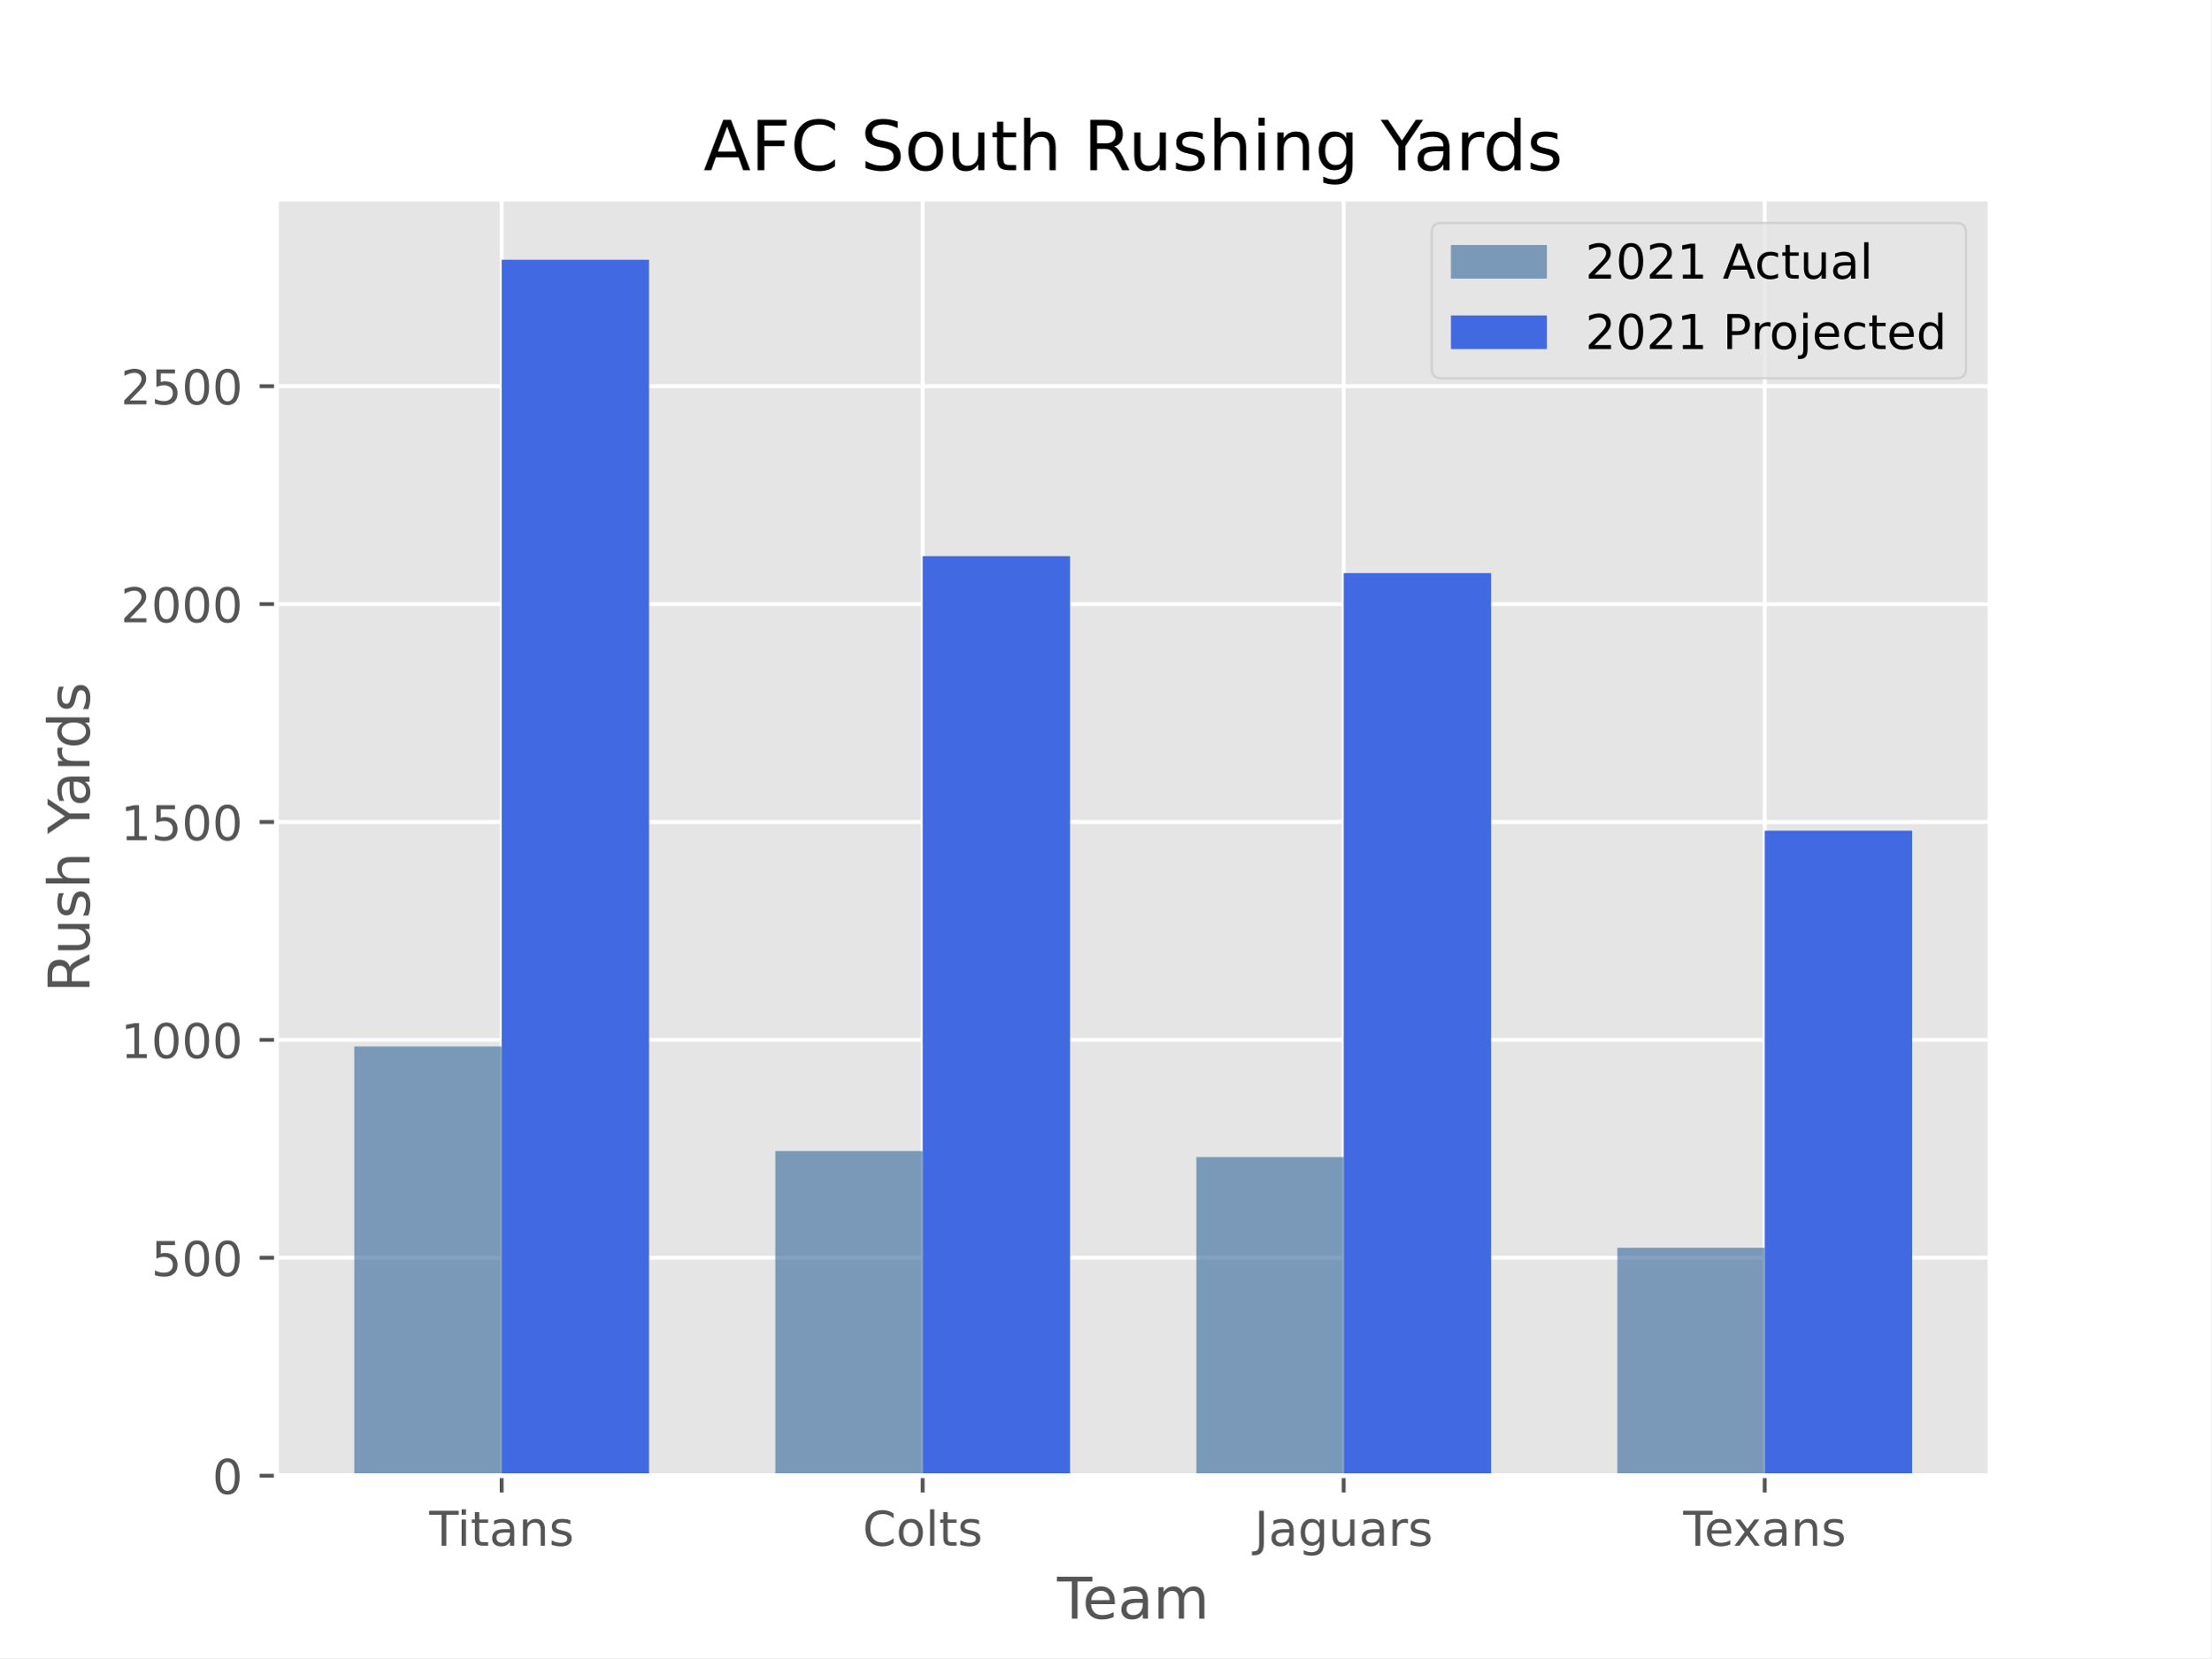
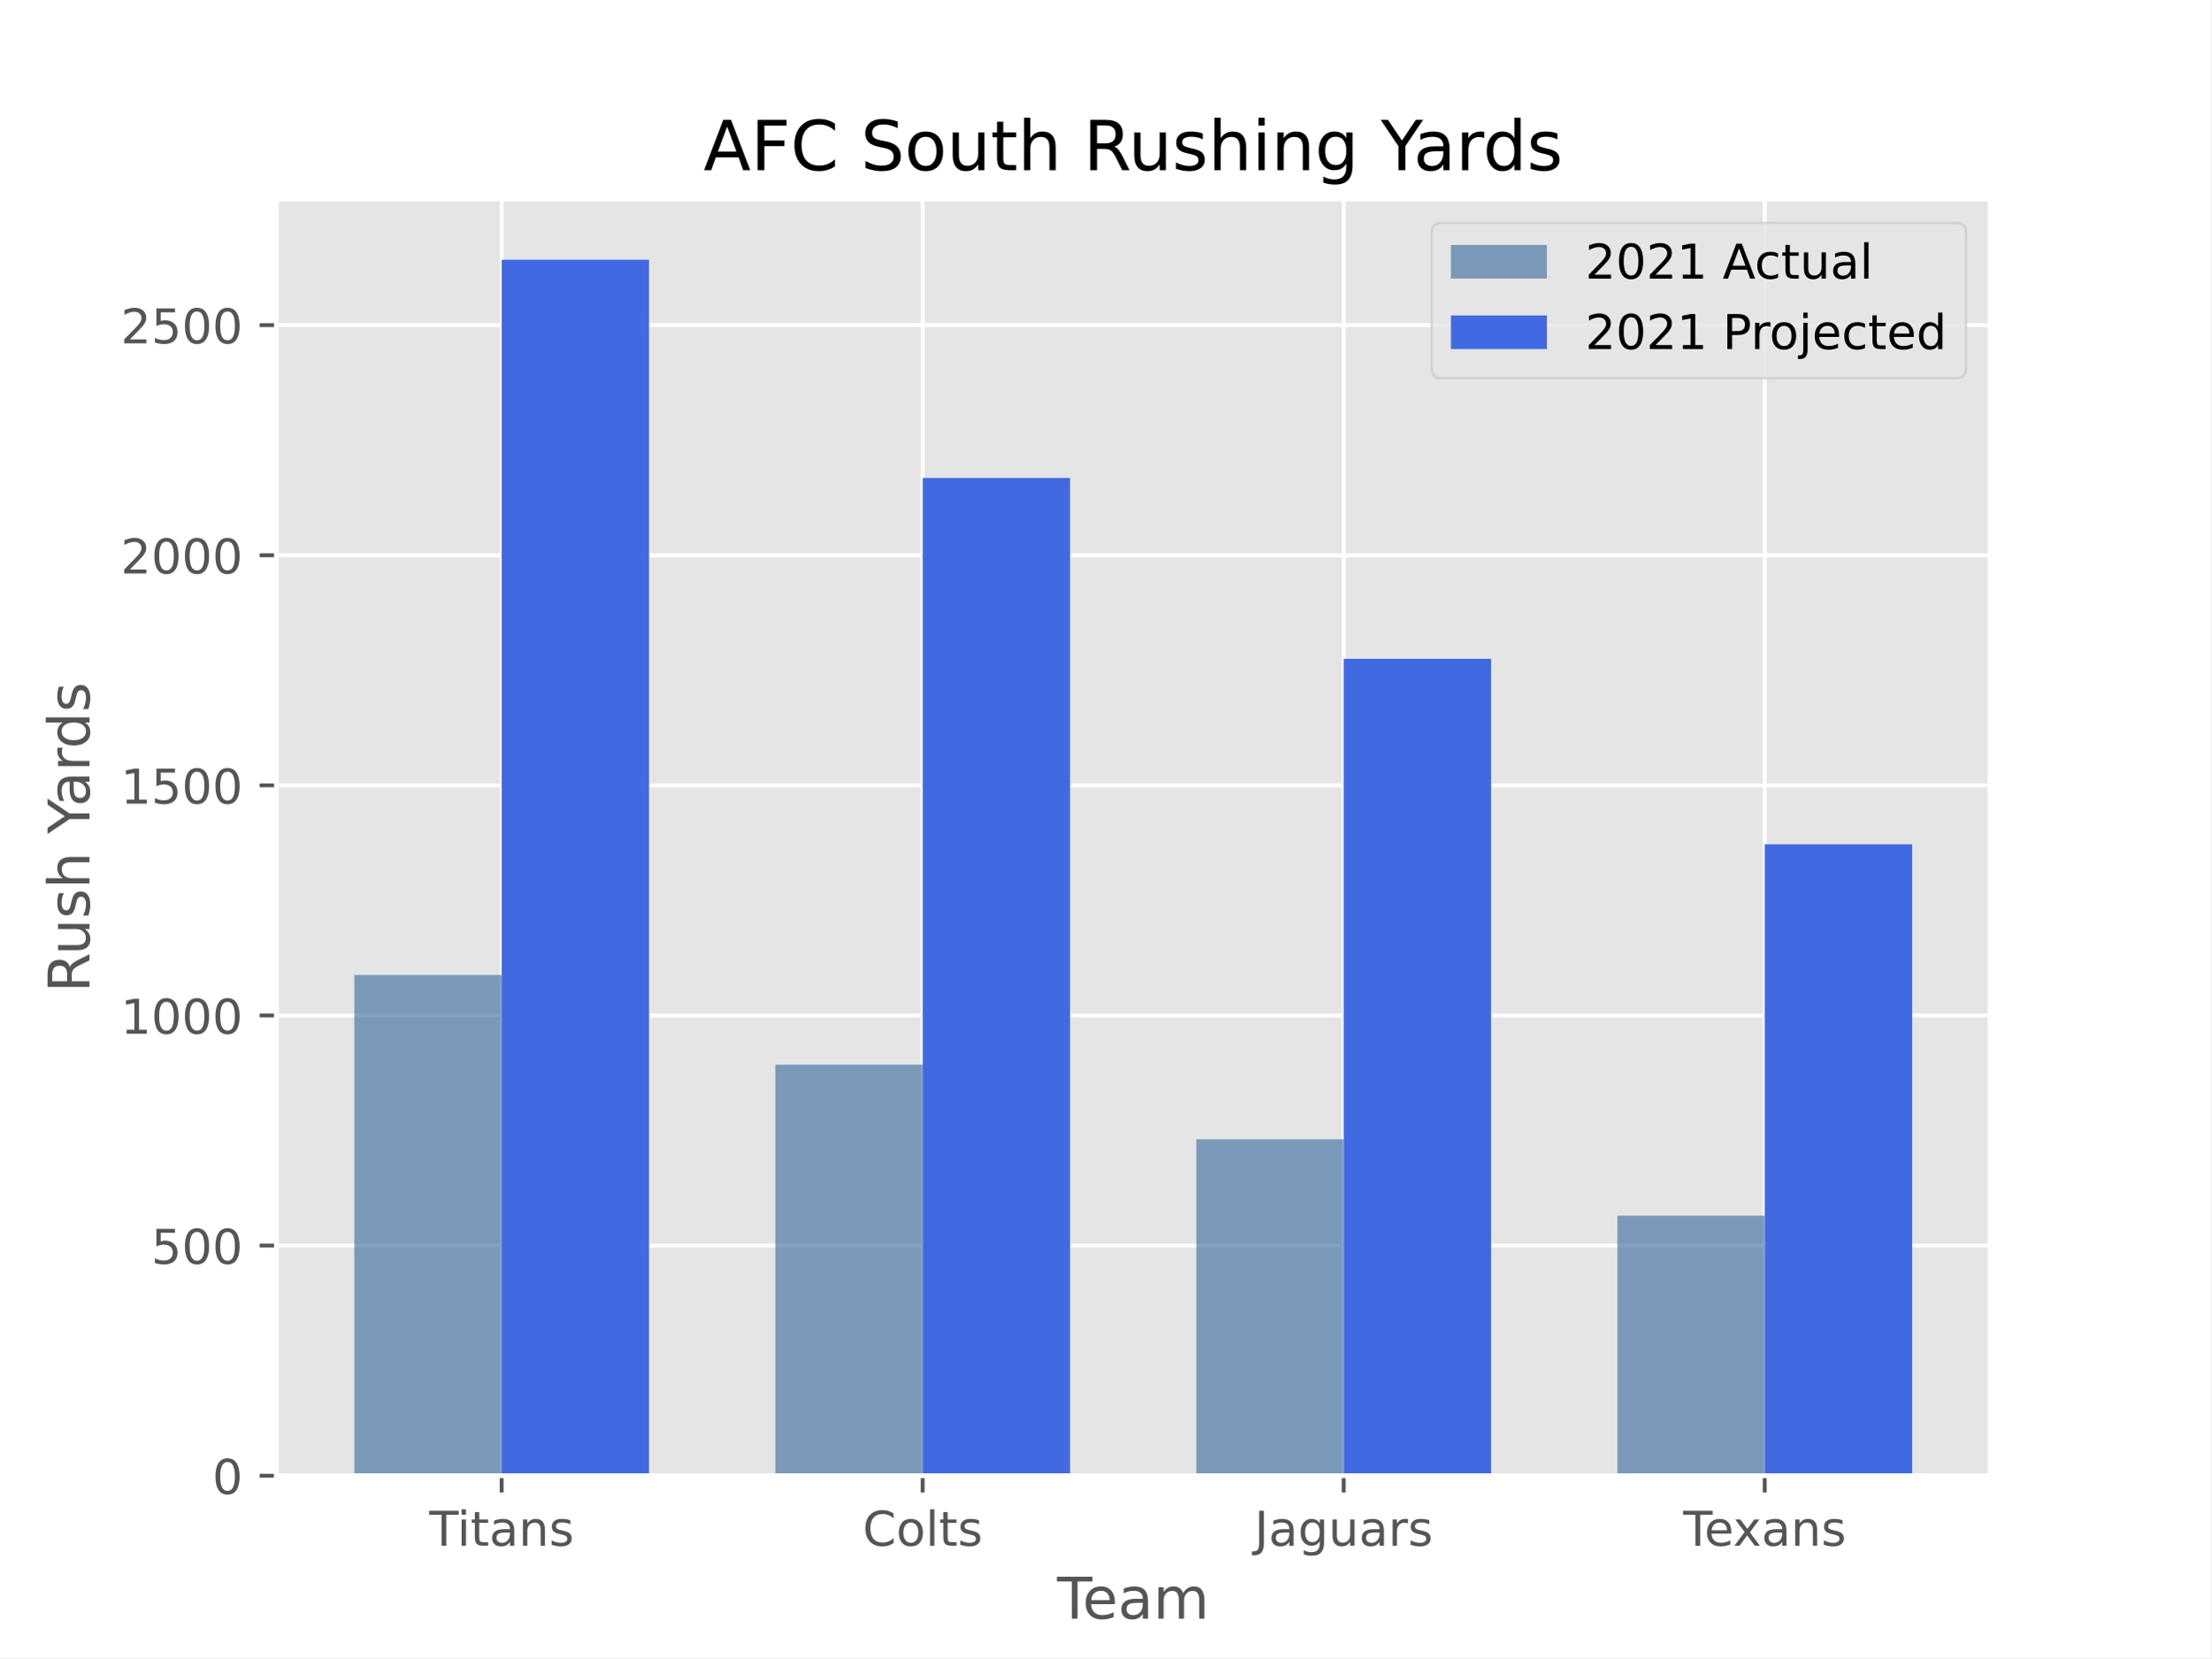
<svg xmlns="http://www.w3.org/2000/svg" xmlns:xlink="http://www.w3.org/1999/xlink" height="345.6pt" version="1.1" viewBox="0 0 460.8 345.6" width="460.8pt">
  <defs>
    <style type="text/css">*{stroke-linecap:butt;stroke-linejoin:round;}</style>
  </defs>
  <g id="figure_1">
    <g id="patch_1">
      <path d="M 0 345.6  L 460.8 345.6  L 460.8 0  L 0 0  z " style="fill:#ffffff;" />
    </g>
    <g id="axes_1">
      <g id="patch_2">
        <path d="M 57.6 307.584  L 414.72 307.584  L 414.72 41.472  L 57.6 41.472  z " style="fill:#e5e5e5;" />
      </g>
      <g id="matplotlib.axis_1">
        <g id="xtick_1">
          <g id="line2d_1">
-             <path clip-path="url(#p5e0b13468b)" d="M 104.543 307.584  L 104.543 41.472  " style="fill:none;stroke:#ffffff;stroke-linecap:square;stroke-width:0.8;" />
+             <path clip-path="url(#p014930865a)" d="M 104.543 307.584  L 104.543 41.472  " style="fill:none;stroke:#ffffff;stroke-linecap:square;stroke-width:0.8;" />
          </g>
          <g id="line2d_2">
            <defs>
-               <path d="M 0 0  L 0 3.5  " id="mba8534fff7" style="stroke:#555555;stroke-width:0.8;" />
-             </defs>
-             <g>
-               <use style="fill:#555555;stroke:#555555;stroke-width:0.8;" x="104.543" xlink:href="#mba8534fff7" y="307.584" />
+               <path d="M 0 0  L 0 3.5  " id="mf6ee55927e" style="stroke:#555555;stroke-width:0.8;" />
+             </defs>
+             <g>
+               <use style="fill:#555555;stroke:#555555;stroke-width:0.8;" x="104.543" xlink:href="#mf6ee55927e" y="307.584" />
            </g>
          </g>
          <g id="text_1">
            <g style="fill:#555555;" transform="translate(89.45892 322.1824)scale(0.1 -0.1)">
              <defs>
                <path d="M -19 4666  L 3928 4666  L 3928 4134  L 2272 4134  L 2272 0  L 1638 0  L 1638 4134  L -19 4134  L -19 4666  z " id="DejaVuSans-54" transform="scale(0.015625)" />
                <path d="M 603 3500  L 1178 3500  L 1178 0  L 603 0  L 603 3500  z M 603 4863  L 1178 4863  L 1178 4134  L 603 4134  L 603 4863  z " id="DejaVuSans-69" transform="scale(0.015625)" />
                <path d="M 1172 4494  L 1172 3500  L 2356 3500  L 2356 3053  L 1172 3053  L 1172 1153  Q 1172 725 1289 603  Q 1406 481 1766 481  L 2356 481  L 2356 0  L 1766 0  Q 1100 0 847 248  Q 594 497 594 1153  L 594 3053  L 172 3053  L 172 3500  L 594 3500  L 594 4494  L 1172 4494  z " id="DejaVuSans-74" transform="scale(0.015625)" />
                <path d="M 2194 1759  Q 1497 1759 1228 1600  Q 959 1441 959 1056  Q 959 750 1161 570  Q 1363 391 1709 391  Q 2188 391 2477 730  Q 2766 1069 2766 1631  L 2766 1759  L 2194 1759  z M 3341 1997  L 3341 0  L 2766 0  L 2766 531  Q 2569 213 2275 61  Q 1981 -91 1556 -91  Q 1019 -91 701 211  Q 384 513 384 1019  Q 384 1609 779 1909  Q 1175 2209 1959 2209  L 2766 2209  L 2766 2266  Q 2766 2663 2505 2880  Q 2244 3097 1772 3097  Q 1472 3097 1187 3025  Q 903 2953 641 2809  L 641 3341  Q 956 3463 1253 3523  Q 1550 3584 1831 3584  Q 2591 3584 2966 3190  Q 3341 2797 3341 1997  z " id="DejaVuSans-61" transform="scale(0.015625)" />
                <path d="M 3513 2113  L 3513 0  L 2938 0  L 2938 2094  Q 2938 2591 2744 2837  Q 2550 3084 2163 3084  Q 1697 3084 1428 2787  Q 1159 2491 1159 1978  L 1159 0  L 581 0  L 581 3500  L 1159 3500  L 1159 2956  Q 1366 3272 1645 3428  Q 1925 3584 2291 3584  Q 2894 3584 3203 3211  Q 3513 2838 3513 2113  z " id="DejaVuSans-6e" transform="scale(0.015625)" />
                <path d="M 2834 3397  L 2834 2853  Q 2591 2978 2328 3040  Q 2066 3103 1784 3103  Q 1356 3103 1142 2972  Q 928 2841 928 2578  Q 928 2378 1081 2264  Q 1234 2150 1697 2047  L 1894 2003  Q 2506 1872 2764 1633  Q 3022 1394 3022 966  Q 3022 478 2636 193  Q 2250 -91 1575 -91  Q 1294 -91 989 -36  Q 684 19 347 128  L 347 722  Q 666 556 975 473  Q 1284 391 1588 391  Q 1994 391 2212 530  Q 2431 669 2431 922  Q 2431 1156 2273 1281  Q 2116 1406 1581 1522  L 1381 1569  Q 847 1681 609 1914  Q 372 2147 372 2553  Q 372 3047 722 3315  Q 1072 3584 1716 3584  Q 2034 3584 2315 3537  Q 2597 3491 2834 3397  z " id="DejaVuSans-73" transform="scale(0.015625)" />
              </defs>
              <use xlink:href="#DejaVuSans-54" />
              <use x="57.959" xlink:href="#DejaVuSans-69" />
              <use x="85.742" xlink:href="#DejaVuSans-74" />
              <use x="124.951" xlink:href="#DejaVuSans-61" />
              <use x="186.23" xlink:href="#DejaVuSans-6e" />
              <use x="249.609" xlink:href="#DejaVuSans-73" />
            </g>
          </g>
        </g>
        <g id="xtick_2">
          <g id="line2d_3">
-             <path clip-path="url(#p5e0b13468b)" d="M 192.288 307.584  L 192.288 41.472  " style="fill:none;stroke:#ffffff;stroke-linecap:square;stroke-width:0.8;" />
+             <path clip-path="url(#p014930865a)" d="M 192.288 307.584  L 192.288 41.472  " style="fill:none;stroke:#ffffff;stroke-linecap:square;stroke-width:0.8;" />
          </g>
          <g id="line2d_4">
            <g>
-               <use style="fill:#555555;stroke:#555555;stroke-width:0.8;" x="192.288" xlink:href="#mba8534fff7" y="307.584" />
+               <use style="fill:#555555;stroke:#555555;stroke-width:0.8;" x="192.288" xlink:href="#mf6ee55927e" y="307.584" />
            </g>
          </g>
          <g id="text_2">
            <g style="fill:#555555;" transform="translate(179.7831 322.1824)scale(0.1 -0.1)">
              <defs>
                <path d="M 4122 4306  L 4122 3641  Q 3803 3938 3442 4084  Q 3081 4231 2675 4231  Q 1875 4231 1450 3742  Q 1025 3253 1025 2328  Q 1025 1406 1450 917  Q 1875 428 2675 428  Q 3081 428 3442 575  Q 3803 722 4122 1019  L 4122 359  Q 3791 134 3420 21  Q 3050 -91 2638 -91  Q 1578 -91 968 557  Q 359 1206 359 2328  Q 359 3453 968 4101  Q 1578 4750 2638 4750  Q 3056 4750 3426 4639  Q 3797 4528 4122 4306  z " id="DejaVuSans-43" transform="scale(0.015625)" />
                <path d="M 1959 3097  Q 1497 3097 1228 2736  Q 959 2375 959 1747  Q 959 1119 1226 758  Q 1494 397 1959 397  Q 2419 397 2687 759  Q 2956 1122 2956 1747  Q 2956 2369 2687 2733  Q 2419 3097 1959 3097  z M 1959 3584  Q 2709 3584 3137 3096  Q 3566 2609 3566 1747  Q 3566 888 3137 398  Q 2709 -91 1959 -91  Q 1206 -91 779 398  Q 353 888 353 1747  Q 353 2609 779 3096  Q 1206 3584 1959 3584  z " id="DejaVuSans-6f" transform="scale(0.015625)" />
                <path d="M 603 4863  L 1178 4863  L 1178 0  L 603 0  L 603 4863  z " id="DejaVuSans-6c" transform="scale(0.015625)" />
              </defs>
              <use xlink:href="#DejaVuSans-43" />
              <use x="69.824" xlink:href="#DejaVuSans-6f" />
              <use x="131.006" xlink:href="#DejaVuSans-6c" />
              <use x="158.789" xlink:href="#DejaVuSans-74" />
              <use x="197.998" xlink:href="#DejaVuSans-73" />
            </g>
          </g>
        </g>
        <g id="xtick_3">
          <g id="line2d_5">
-             <path clip-path="url(#p5e0b13468b)" d="M 280.032 307.584  L 280.032 41.472  " style="fill:none;stroke:#ffffff;stroke-linecap:square;stroke-width:0.8;" />
+             <path clip-path="url(#p014930865a)" d="M 280.032 307.584  L 280.032 41.472  " style="fill:none;stroke:#ffffff;stroke-linecap:square;stroke-width:0.8;" />
          </g>
          <g id="line2d_6">
            <g>
-               <use style="fill:#555555;stroke:#555555;stroke-width:0.8;" x="280.032" xlink:href="#mba8534fff7" y="307.584" />
+               <use style="fill:#555555;stroke:#555555;stroke-width:0.8;" x="280.032" xlink:href="#mf6ee55927e" y="307.584" />
            </g>
          </g>
          <g id="text_3">
            <g style="fill:#555555;" transform="translate(261.426 322.1824)scale(0.1 -0.1)">
              <defs>
                <path d="M 628 4666  L 1259 4666  L 1259 325  Q 1259 -519 939 -900  Q 619 -1281 -91 -1281  L -331 -1281  L -331 -750  L -134 -750  Q 284 -750 456 -515  Q 628 -281 628 325  L 628 4666  z " id="DejaVuSans-4a" transform="scale(0.015625)" />
                <path d="M 2906 1791  Q 2906 2416 2648 2759  Q 2391 3103 1925 3103  Q 1463 3103 1205 2759  Q 947 2416 947 1791  Q 947 1169 1205 825  Q 1463 481 1925 481  Q 2391 481 2648 825  Q 2906 1169 2906 1791  z M 3481 434  Q 3481 -459 3084 -895  Q 2688 -1331 1869 -1331  Q 1566 -1331 1297 -1286  Q 1028 -1241 775 -1147  L 775 -588  Q 1028 -725 1275 -790  Q 1522 -856 1778 -856  Q 2344 -856 2625 -561  Q 2906 -266 2906 331  L 2906 616  Q 2728 306 2450 153  Q 2172 0 1784 0  Q 1141 0 747 490  Q 353 981 353 1791  Q 353 2603 747 3093  Q 1141 3584 1784 3584  Q 2172 3584 2450 3431  Q 2728 3278 2906 2969  L 2906 3500  L 3481 3500  L 3481 434  z " id="DejaVuSans-67" transform="scale(0.015625)" />
                <path d="M 544 1381  L 544 3500  L 1119 3500  L 1119 1403  Q 1119 906 1312 657  Q 1506 409 1894 409  Q 2359 409 2629 706  Q 2900 1003 2900 1516  L 2900 3500  L 3475 3500  L 3475 0  L 2900 0  L 2900 538  Q 2691 219 2414 64  Q 2138 -91 1772 -91  Q 1169 -91 856 284  Q 544 659 544 1381  z M 1991 3584  L 1991 3584  z " id="DejaVuSans-75" transform="scale(0.015625)" />
                <path d="M 2631 2963  Q 2534 3019 2420 3045  Q 2306 3072 2169 3072  Q 1681 3072 1420 2755  Q 1159 2438 1159 1844  L 1159 0  L 581 0  L 581 3500  L 1159 3500  L 1159 2956  Q 1341 3275 1631 3429  Q 1922 3584 2338 3584  Q 2397 3584 2469 3576  Q 2541 3569 2628 3553  L 2631 2963  z " id="DejaVuSans-72" transform="scale(0.015625)" />
              </defs>
              <use xlink:href="#DejaVuSans-4a" />
              <use x="29.492" xlink:href="#DejaVuSans-61" />
              <use x="90.771" xlink:href="#DejaVuSans-67" />
              <use x="154.248" xlink:href="#DejaVuSans-75" />
              <use x="217.627" xlink:href="#DejaVuSans-61" />
              <use x="278.906" xlink:href="#DejaVuSans-72" />
              <use x="320.02" xlink:href="#DejaVuSans-73" />
            </g>
          </g>
        </g>
        <g id="xtick_4">
          <g id="line2d_7">
-             <path clip-path="url(#p5e0b13468b)" d="M 367.777 307.584  L 367.777 41.472  " style="fill:none;stroke:#ffffff;stroke-linecap:square;stroke-width:0.8;" />
+             <path clip-path="url(#p014930865a)" d="M 367.777 307.584  L 367.777 41.472  " style="fill:none;stroke:#ffffff;stroke-linecap:square;stroke-width:0.8;" />
          </g>
          <g id="line2d_8">
            <g>
-               <use style="fill:#555555;stroke:#555555;stroke-width:0.8;" x="367.777" xlink:href="#mba8534fff7" y="307.584" />
+               <use style="fill:#555555;stroke:#555555;stroke-width:0.8;" x="367.777" xlink:href="#mf6ee55927e" y="307.584" />
            </g>
          </g>
          <g id="text_4">
            <g style="fill:#555555;" transform="translate(350.7869 322.1824)scale(0.1 -0.1)">
              <defs>
                <path d="M 3597 1894  L 3597 1613  L 953 1613  Q 991 1019 1311 708  Q 1631 397 2203 397  Q 2534 397 2845 478  Q 3156 559 3463 722  L 3463 178  Q 3153 47 2828 -22  Q 2503 -91 2169 -91  Q 1331 -91 842 396  Q 353 884 353 1716  Q 353 2575 817 3079  Q 1281 3584 2069 3584  Q 2775 3584 3186 3129  Q 3597 2675 3597 1894  z M 3022 2063  Q 3016 2534 2758 2815  Q 2500 3097 2075 3097  Q 1594 3097 1305 2825  Q 1016 2553 972 2059  L 3022 2063  z " id="DejaVuSans-65" transform="scale(0.015625)" />
                <path d="M 3513 3500  L 2247 1797  L 3578 0  L 2900 0  L 1881 1375  L 863 0  L 184 0  L 1544 1831  L 300 3500  L 978 3500  L 1906 2253  L 2834 3500  L 3513 3500  z " id="DejaVuSans-78" transform="scale(0.015625)" />
              </defs>
              <use xlink:href="#DejaVuSans-54" />
              <use x="44.084" xlink:href="#DejaVuSans-65" />
              <use x="103.857" xlink:href="#DejaVuSans-78" />
              <use x="163.037" xlink:href="#DejaVuSans-61" />
              <use x="224.316" xlink:href="#DejaVuSans-6e" />
              <use x="287.695" xlink:href="#DejaVuSans-73" />
            </g>
          </g>
        </g>
        <g id="text_5">
          <g style="fill:#555555;" transform="translate(220.3022 337.3802)scale(0.12 -0.12)">
            <defs>
              <path d="M 3328 2828  Q 3544 3216 3844 3400  Q 4144 3584 4550 3584  Q 5097 3584 5394 3201  Q 5691 2819 5691 2113  L 5691 0  L 5113 0  L 5113 2094  Q 5113 2597 4934 2840  Q 4756 3084 4391 3084  Q 3944 3084 3684 2787  Q 3425 2491 3425 1978  L 3425 0  L 2847 0  L 2847 2094  Q 2847 2600 2669 2842  Q 2491 3084 2119 3084  Q 1678 3084 1418 2786  Q 1159 2488 1159 1978  L 1159 0  L 581 0  L 581 3500  L 1159 3500  L 1159 2956  Q 1356 3278 1631 3431  Q 1906 3584 2284 3584  Q 2666 3584 2933 3390  Q 3200 3197 3328 2828  z " id="DejaVuSans-6d" transform="scale(0.015625)" />
            </defs>
            <use xlink:href="#DejaVuSans-54" />
            <use x="44.084" xlink:href="#DejaVuSans-65" />
            <use x="105.607" xlink:href="#DejaVuSans-61" />
            <use x="166.887" xlink:href="#DejaVuSans-6d" />
          </g>
        </g>
      </g>
      <g id="matplotlib.axis_2">
        <g id="ytick_1">
          <g id="line2d_9">
-             <path clip-path="url(#p5e0b13468b)" d="M 57.6 307.584  L 414.72 307.584  " style="fill:none;stroke:#ffffff;stroke-linecap:square;stroke-width:0.8;" />
+             <path clip-path="url(#p014930865a)" d="M 57.6 307.584  L 414.72 307.584  " style="fill:none;stroke:#ffffff;stroke-linecap:square;stroke-width:0.8;" />
          </g>
          <g id="line2d_10">
            <defs>
-               <path d="M 0 0  L -3.5 0  " id="m6b59f42461" style="stroke:#555555;stroke-width:0.8;" />
-             </defs>
-             <g>
-               <use style="fill:#555555;stroke:#555555;stroke-width:0.8;" x="57.6" xlink:href="#m6b59f42461" y="307.584" />
+               <path d="M 0 0  L -3.5 0  " id="mea5bc32911" style="stroke:#555555;stroke-width:0.8;" />
+             </defs>
+             <g>
+               <use style="fill:#555555;stroke:#555555;stroke-width:0.8;" x="57.6" xlink:href="#mea5bc32911" y="307.584" />
            </g>
          </g>
          <g id="text_6">
            <g style="fill:#555555;" transform="translate(44.2375 311.3832)scale(0.1 -0.1)">
              <defs>
                <path d="M 2034 4250  Q 1547 4250 1301 3770  Q 1056 3291 1056 2328  Q 1056 1369 1301 889  Q 1547 409 2034 409  Q 2525 409 2770 889  Q 3016 1369 3016 2328  Q 3016 3291 2770 3770  Q 2525 4250 2034 4250  z M 2034 4750  Q 2819 4750 3233 4129  Q 3647 3509 3647 2328  Q 3647 1150 3233 529  Q 2819 -91 2034 -91  Q 1250 -91 836 529  Q 422 1150 422 2328  Q 422 3509 836 4129  Q 1250 4750 2034 4750  z " id="DejaVuSans-30" transform="scale(0.015625)" />
              </defs>
              <use xlink:href="#DejaVuSans-30" />
            </g>
          </g>
        </g>
        <g id="ytick_2">
          <g id="line2d_11">
-             <path clip-path="url(#p5e0b13468b)" d="M 57.6 262.165  L 414.72 262.165  " style="fill:none;stroke:#ffffff;stroke-linecap:square;stroke-width:0.8;" />
+             <path clip-path="url(#p014930865a)" d="M 57.6 259.62  L 414.72 259.62  " style="fill:none;stroke:#ffffff;stroke-linecap:square;stroke-width:0.8;" />
          </g>
          <g id="line2d_12">
            <g>
-               <use style="fill:#555555;stroke:#555555;stroke-width:0.8;" x="57.6" xlink:href="#m6b59f42461" y="262.165" />
+               <use style="fill:#555555;stroke:#555555;stroke-width:0.8;" x="57.6" xlink:href="#mea5bc32911" y="259.62" />
            </g>
          </g>
          <g id="text_7">
-             <g style="fill:#555555;" transform="translate(31.5125 265.9639)scale(0.1 -0.1)">
+             <g style="fill:#555555;" transform="translate(31.5125 263.4196)scale(0.1 -0.1)">
              <defs>
                <path d="M 691 4666  L 3169 4666  L 3169 4134  L 1269 4134  L 1269 2991  Q 1406 3038 1543 3061  Q 1681 3084 1819 3084  Q 2600 3084 3056 2656  Q 3513 2228 3513 1497  Q 3513 744 3044 326  Q 2575 -91 1722 -91  Q 1428 -91 1123 -41  Q 819 9 494 109  L 494 744  Q 775 591 1075 516  Q 1375 441 1709 441  Q 2250 441 2565 725  Q 2881 1009 2881 1497  Q 2881 1984 2565 2268  Q 2250 2553 1709 2553  Q 1456 2553 1204 2497  Q 953 2441 691 2322  L 691 4666  z " id="DejaVuSans-35" transform="scale(0.015625)" />
              </defs>
              <use xlink:href="#DejaVuSans-35" />
              <use x="63.623" xlink:href="#DejaVuSans-30" />
              <use x="127.246" xlink:href="#DejaVuSans-30" />
            </g>
          </g>
        </g>
        <g id="ytick_3">
          <g id="line2d_13">
-             <path clip-path="url(#p5e0b13468b)" d="M 57.6 216.745  L 414.72 216.745  " style="fill:none;stroke:#ffffff;stroke-linecap:square;stroke-width:0.8;" />
+             <path clip-path="url(#p014930865a)" d="M 57.6 211.657  L 414.72 211.657  " style="fill:none;stroke:#ffffff;stroke-linecap:square;stroke-width:0.8;" />
          </g>
          <g id="line2d_14">
            <g>
-               <use style="fill:#555555;stroke:#555555;stroke-width:0.8;" x="57.6" xlink:href="#m6b59f42461" y="216.745" />
+               <use style="fill:#555555;stroke:#555555;stroke-width:0.8;" x="57.6" xlink:href="#mea5bc32911" y="211.657" />
            </g>
          </g>
          <g id="text_8">
-             <g style="fill:#555555;" transform="translate(25.15 220.5445)scale(0.1 -0.1)">
+             <g style="fill:#555555;" transform="translate(25.15 215.4559)scale(0.1 -0.1)">
              <defs>
                <path d="M 794 531  L 1825 531  L 1825 4091  L 703 3866  L 703 4441  L 1819 4666  L 2450 4666  L 2450 531  L 3481 531  L 3481 0  L 794 0  L 794 531  z " id="DejaVuSans-31" transform="scale(0.015625)" />
              </defs>
              <use xlink:href="#DejaVuSans-31" />
              <use x="63.623" xlink:href="#DejaVuSans-30" />
              <use x="127.246" xlink:href="#DejaVuSans-30" />
              <use x="190.869" xlink:href="#DejaVuSans-30" />
            </g>
          </g>
        </g>
        <g id="ytick_4">
          <g id="line2d_15">
-             <path clip-path="url(#p5e0b13468b)" d="M 57.6 171.326  L 414.72 171.326  " style="fill:none;stroke:#ffffff;stroke-linecap:square;stroke-width:0.8;" />
+             <path clip-path="url(#p014930865a)" d="M 57.6 163.693  L 414.72 163.693  " style="fill:none;stroke:#ffffff;stroke-linecap:square;stroke-width:0.8;" />
          </g>
          <g id="line2d_16">
            <g>
-               <use style="fill:#555555;stroke:#555555;stroke-width:0.8;" x="57.6" xlink:href="#m6b59f42461" y="171.326" />
+               <use style="fill:#555555;stroke:#555555;stroke-width:0.8;" x="57.6" xlink:href="#mea5bc32911" y="163.693" />
            </g>
          </g>
          <g id="text_9">
-             <g style="fill:#555555;" transform="translate(25.15 175.1252)scale(0.1 -0.1)">
+             <g style="fill:#555555;" transform="translate(25.15 167.4922)scale(0.1 -0.1)">
              <use xlink:href="#DejaVuSans-31" />
              <use x="63.623" xlink:href="#DejaVuSans-35" />
              <use x="127.246" xlink:href="#DejaVuSans-30" />
              <use x="190.869" xlink:href="#DejaVuSans-30" />
            </g>
          </g>
        </g>
        <g id="ytick_5">
          <g id="line2d_17">
-             <path clip-path="url(#p5e0b13468b)" d="M 57.6 125.907  L 414.72 125.907  " style="fill:none;stroke:#ffffff;stroke-linecap:square;stroke-width:0.8;" />
+             <path clip-path="url(#p014930865a)" d="M 57.6 115.729  L 414.72 115.729  " style="fill:none;stroke:#ffffff;stroke-linecap:square;stroke-width:0.8;" />
          </g>
          <g id="line2d_18">
            <g>
-               <use style="fill:#555555;stroke:#555555;stroke-width:0.8;" x="57.6" xlink:href="#m6b59f42461" y="125.907" />
+               <use style="fill:#555555;stroke:#555555;stroke-width:0.8;" x="57.6" xlink:href="#mea5bc32911" y="115.729" />
            </g>
          </g>
          <g id="text_10">
-             <g style="fill:#555555;" transform="translate(25.15 129.7058)scale(0.1 -0.1)">
+             <g style="fill:#555555;" transform="translate(25.15 119.5286)scale(0.1 -0.1)">
              <defs>
                <path d="M 1228 531  L 3431 531  L 3431 0  L 469 0  L 469 531  Q 828 903 1448 1529  Q 2069 2156 2228 2338  Q 2531 2678 2651 2914  Q 2772 3150 2772 3378  Q 2772 3750 2511 3984  Q 2250 4219 1831 4219  Q 1534 4219 1204 4116  Q 875 4013 500 3803  L 500 4441  Q 881 4594 1212 4672  Q 1544 4750 1819 4750  Q 2544 4750 2975 4387  Q 3406 4025 3406 3419  Q 3406 3131 3298 2873  Q 3191 2616 2906 2266  Q 2828 2175 2409 1742  Q 1991 1309 1228 531  z " id="DejaVuSans-32" transform="scale(0.015625)" />
              </defs>
              <use xlink:href="#DejaVuSans-32" />
              <use x="63.623" xlink:href="#DejaVuSans-30" />
              <use x="127.246" xlink:href="#DejaVuSans-30" />
              <use x="190.869" xlink:href="#DejaVuSans-30" />
            </g>
          </g>
        </g>
        <g id="ytick_6">
          <g id="line2d_19">
-             <path clip-path="url(#p5e0b13468b)" d="M 57.6 80.487  L 414.72 80.487  " style="fill:none;stroke:#ffffff;stroke-linecap:square;stroke-width:0.8;" />
+             <path clip-path="url(#p014930865a)" d="M 57.6 67.766  L 414.72 67.766  " style="fill:none;stroke:#ffffff;stroke-linecap:square;stroke-width:0.8;" />
          </g>
          <g id="line2d_20">
            <g>
-               <use style="fill:#555555;stroke:#555555;stroke-width:0.8;" x="57.6" xlink:href="#m6b59f42461" y="80.487" />
+               <use style="fill:#555555;stroke:#555555;stroke-width:0.8;" x="57.6" xlink:href="#mea5bc32911" y="67.766" />
            </g>
          </g>
          <g id="text_11">
-             <g style="fill:#555555;" transform="translate(25.15 84.28645)scale(0.1 -0.1)">
+             <g style="fill:#555555;" transform="translate(25.15 71.5649)scale(0.1 -0.1)">
              <use xlink:href="#DejaVuSans-32" />
              <use x="63.623" xlink:href="#DejaVuSans-35" />
              <use x="127.246" xlink:href="#DejaVuSans-30" />
              <use x="190.869" xlink:href="#DejaVuSans-30" />
            </g>
          </g>
        </g>
        <g id="text_12">
          <g style="fill:#555555;" transform="translate(18.65438 206.8774)rotate(-90)scale(0.12 -0.12)">
            <defs>
              <path d="M 2841 2188  Q 3044 2119 3236 1894  Q 3428 1669 3622 1275  L 4263 0  L 3584 0  L 2988 1197  Q 2756 1666 2539 1819  Q 2322 1972 1947 1972  L 1259 1972  L 1259 0  L 628 0  L 628 4666  L 2053 4666  Q 2853 4666 3247 4331  Q 3641 3997 3641 3322  Q 3641 2881 3436 2590  Q 3231 2300 2841 2188  z M 1259 4147  L 1259 2491  L 2053 2491  Q 2509 2491 2742 2702  Q 2975 2913 2975 3322  Q 2975 3731 2742 3939  Q 2509 4147 2053 4147  L 1259 4147  z " id="DejaVuSans-52" transform="scale(0.015625)" />
              <path d="M 3513 2113  L 3513 0  L 2938 0  L 2938 2094  Q 2938 2591 2744 2837  Q 2550 3084 2163 3084  Q 1697 3084 1428 2787  Q 1159 2491 1159 1978  L 1159 0  L 581 0  L 581 4863  L 1159 4863  L 1159 2956  Q 1366 3272 1645 3428  Q 1925 3584 2291 3584  Q 2894 3584 3203 3211  Q 3513 2838 3513 2113  z " id="DejaVuSans-68" transform="scale(0.015625)" />
              <path id="DejaVuSans-20" transform="scale(0.015625)" />
              <path d="M -13 4666  L 666 4666  L 1959 2747  L 3244 4666  L 3922 4666  L 2272 2222  L 2272 0  L 1638 0  L 1638 2222  L -13 4666  z " id="DejaVuSans-59" transform="scale(0.015625)" />
              <path d="M 2906 2969  L 2906 4863  L 3481 4863  L 3481 0  L 2906 0  L 2906 525  Q 2725 213 2448 61  Q 2172 -91 1784 -91  Q 1150 -91 751 415  Q 353 922 353 1747  Q 353 2572 751 3078  Q 1150 3584 1784 3584  Q 2172 3584 2448 3432  Q 2725 3281 2906 2969  z M 947 1747  Q 947 1113 1208 752  Q 1469 391 1925 391  Q 2381 391 2643 752  Q 2906 1113 2906 1747  Q 2906 2381 2643 2742  Q 2381 3103 1925 3103  Q 1469 3103 1208 2742  Q 947 2381 947 1747  z " id="DejaVuSans-64" transform="scale(0.015625)" />
            </defs>
            <use xlink:href="#DejaVuSans-52" />
            <use x="64.982" xlink:href="#DejaVuSans-75" />
            <use x="128.361" xlink:href="#DejaVuSans-73" />
            <use x="180.461" xlink:href="#DejaVuSans-68" />
            <use x="243.84" xlink:href="#DejaVuSans-20" />
            <use x="275.627" xlink:href="#DejaVuSans-59" />
            <use x="322.961" xlink:href="#DejaVuSans-61" />
            <use x="384.24" xlink:href="#DejaVuSans-72" />
            <use x="423.604" xlink:href="#DejaVuSans-64" />
            <use x="487.08" xlink:href="#DejaVuSans-73" />
          </g>
        </g>
      </g>
      <g id="patch_3">
-         <path clip-path="url(#p5e0b13468b)" d="M 73.833 307.584  L 104.543 307.584  L 104.543 218.108  L 73.833 218.108  z " style="fill:#336699;fill-opacity:0.6;" />
+         <path clip-path="url(#p014930865a)" d="M 73.833 307.584  L 104.543 307.584  L 104.543 203.215  L 73.833 203.215  z " style="fill:#336699;fill-opacity:0.6;" />
      </g>
      <g id="patch_4">
-         <path clip-path="url(#p5e0b13468b)" d="M 161.577 307.584  L 192.288 307.584  L 192.288 239.909  L 161.577 239.909  z " style="fill:#336699;fill-opacity:0.6;" />
+         <path clip-path="url(#p014930865a)" d="M 161.577 307.584  L 192.288 307.584  L 192.288 221.921  L 161.577 221.921  z " style="fill:#336699;fill-opacity:0.6;" />
      </g>
      <g id="patch_5">
-         <path clip-path="url(#p5e0b13468b)" d="M 249.322 307.584  L 280.032 307.584  L 280.032 241.181  L 249.322 241.181  z " style="fill:#336699;fill-opacity:0.6;" />
+         <path clip-path="url(#p014930865a)" d="M 249.322 307.584  L 280.032 307.584  L 280.032 237.461  L 249.322 237.461  z " style="fill:#336699;fill-opacity:0.6;" />
      </g>
      <g id="patch_6">
-         <path clip-path="url(#p5e0b13468b)" d="M 337.066 307.584  L 367.777 307.584  L 367.777 260.075  L 337.066 260.075  z " style="fill:#336699;fill-opacity:0.6;" />
+         <path clip-path="url(#p014930865a)" d="M 337.066 307.584  L 367.777 307.584  L 367.777 253.385  L 337.066 253.385  z " style="fill:#336699;fill-opacity:0.6;" />
      </g>
      <g id="patch_7">
-         <path clip-path="url(#p5e0b13468b)" d="M 104.543 307.584  L 135.254 307.584  L 135.254 54.144  L 104.543 54.144  z " style="fill:#4169e1;" />
+         <path clip-path="url(#p014930865a)" d="M 104.543 307.584  L 135.254 307.584  L 135.254 54.144  L 104.543 54.144  z " style="fill:#4169e1;" />
      </g>
      <g id="patch_8">
-         <path clip-path="url(#p5e0b13468b)" d="M 192.288 307.584  L 222.998 307.584  L 222.998 115.914  L 192.288 115.914  z " style="fill:#4169e1;" />
+         <path clip-path="url(#p014930865a)" d="M 192.288 307.584  L 222.998 307.584  L 222.998 99.614  L 192.288 99.614  z " style="fill:#4169e1;" />
      </g>
      <g id="patch_9">
-         <path clip-path="url(#p5e0b13468b)" d="M 280.032 307.584  L 310.743 307.584  L 310.743 119.457  L 280.032 119.457  z " style="fill:#4169e1;" />
+         <path clip-path="url(#p014930865a)" d="M 280.032 307.584  L 310.743 307.584  L 310.743 137.313  L 280.032 137.313  z " style="fill:#4169e1;" />
      </g>
      <g id="patch_10">
-         <path clip-path="url(#p5e0b13468b)" d="M 367.777 307.584  L 398.487 307.584  L 398.487 173.143  L 367.777 173.143  z " style="fill:#4169e1;" />
+         <path clip-path="url(#p014930865a)" d="M 367.777 307.584  L 398.487 307.584  L 398.487 175.972  L 367.777 175.972  z " style="fill:#4169e1;" />
      </g>
      <g id="patch_11">
        <path d="M 57.6 307.584  L 57.6 41.472  " style="fill:none;stroke:#ffffff;stroke-linecap:square;stroke-linejoin:miter;" />
      </g>
      <g id="patch_12">
        <path d="M 414.72 307.584  L 414.72 41.472  " style="fill:none;stroke:#ffffff;stroke-linecap:square;stroke-linejoin:miter;" />
      </g>
      <g id="patch_13">
        <path d="M 57.6 307.584  L 414.72 307.584  " style="fill:none;stroke:#ffffff;stroke-linecap:square;stroke-linejoin:miter;" />
      </g>
      <g id="patch_14">
        <path d="M 57.6 41.472  L 414.72 41.472  " style="fill:none;stroke:#ffffff;stroke-linecap:square;stroke-linejoin:miter;" />
      </g>
      <g id="text_13">
        <g transform="translate(146.6111 35.472)scale(0.144 -0.144)">
          <defs>
            <path d="M 2188 4044  L 1331 1722  L 3047 1722  L 2188 4044  z M 1831 4666  L 2547 4666  L 4325 0  L 3669 0  L 3244 1197  L 1141 1197  L 716 0  L 50 0  L 1831 4666  z " id="DejaVuSans-41" transform="scale(0.015625)" />
            <path d="M 628 4666  L 3309 4666  L 3309 4134  L 1259 4134  L 1259 2759  L 3109 2759  L 3109 2228  L 1259 2228  L 1259 0  L 628 0  L 628 4666  z " id="DejaVuSans-46" transform="scale(0.015625)" />
            <path d="M 3425 4513  L 3425 3897  Q 3066 4069 2747 4153  Q 2428 4238 2131 4238  Q 1616 4238 1336 4038  Q 1056 3838 1056 3469  Q 1056 3159 1242 3001  Q 1428 2844 1947 2747  L 2328 2669  Q 3034 2534 3370 2195  Q 3706 1856 3706 1288  Q 3706 609 3251 259  Q 2797 -91 1919 -91  Q 1588 -91 1214 -16  Q 841 59 441 206  L 441 856  Q 825 641 1194 531  Q 1563 422 1919 422  Q 2459 422 2753 634  Q 3047 847 3047 1241  Q 3047 1584 2836 1778  Q 2625 1972 2144 2069  L 1759 2144  Q 1053 2284 737 2584  Q 422 2884 422 3419  Q 422 4038 858 4394  Q 1294 4750 2059 4750  Q 2388 4750 2728 4690  Q 3069 4631 3425 4513  z " id="DejaVuSans-53" transform="scale(0.015625)" />
          </defs>
          <use xlink:href="#DejaVuSans-41" />
          <use x="68.408" xlink:href="#DejaVuSans-46" />
          <use x="125.928" xlink:href="#DejaVuSans-43" />
          <use x="195.752" xlink:href="#DejaVuSans-20" />
          <use x="227.539" xlink:href="#DejaVuSans-53" />
          <use x="291.016" xlink:href="#DejaVuSans-6f" />
          <use x="352.197" xlink:href="#DejaVuSans-75" />
          <use x="415.576" xlink:href="#DejaVuSans-74" />
          <use x="454.785" xlink:href="#DejaVuSans-68" />
          <use x="518.164" xlink:href="#DejaVuSans-20" />
          <use x="549.951" xlink:href="#DejaVuSans-52" />
          <use x="614.934" xlink:href="#DejaVuSans-75" />
          <use x="678.312" xlink:href="#DejaVuSans-73" />
          <use x="730.412" xlink:href="#DejaVuSans-68" />
          <use x="793.791" xlink:href="#DejaVuSans-69" />
          <use x="821.574" xlink:href="#DejaVuSans-6e" />
          <use x="884.953" xlink:href="#DejaVuSans-67" />
          <use x="948.43" xlink:href="#DejaVuSans-20" />
          <use x="980.217" xlink:href="#DejaVuSans-59" />
          <use x="1027.551" xlink:href="#DejaVuSans-61" />
          <use x="1088.83" xlink:href="#DejaVuSans-72" />
          <use x="1128.193" xlink:href="#DejaVuSans-64" />
          <use x="1191.67" xlink:href="#DejaVuSans-73" />
        </g>
      </g>
      <g id="legend_1">
        <g id="patch_15">
          <path d="M 300.381 78.828  L 407.72 78.828  Q 409.72 78.828 409.72 76.828  L 409.72 48.472  Q 409.72 46.472 407.72 46.472  L 300.381 46.472  Q 298.381 46.472 298.381 48.472  L 298.381 76.828  Q 298.381 78.828 300.381 78.828  z " style="fill:#e5e5e5;opacity:0.8;stroke:#cccccc;stroke-linejoin:miter;stroke-width:0.5;" />
        </g>
        <g id="patch_16">
          <path d="M 302.381 58.07  L 322.381 58.07  L 322.381 51.07  L 302.381 51.07  z " style="fill:#336699;fill-opacity:0.6;" />
        </g>
        <g id="text_14">
          <g transform="translate(330.3809 58.07044)scale(0.1 -0.1)">
            <defs>
              <path d="M 3122 3366  L 3122 2828  Q 2878 2963 2633 3030  Q 2388 3097 2138 3097  Q 1578 3097 1268 2742  Q 959 2388 959 1747  Q 959 1106 1268 751  Q 1578 397 2138 397  Q 2388 397 2633 464  Q 2878 531 3122 666  L 3122 134  Q 2881 22 2623 -34  Q 2366 -91 2075 -91  Q 1284 -91 818 406  Q 353 903 353 1747  Q 353 2603 823 3093  Q 1294 3584 2113 3584  Q 2378 3584 2631 3529  Q 2884 3475 3122 3366  z " id="DejaVuSans-63" transform="scale(0.015625)" />
            </defs>
            <use xlink:href="#DejaVuSans-32" />
            <use x="63.623" xlink:href="#DejaVuSans-30" />
            <use x="127.246" xlink:href="#DejaVuSans-32" />
            <use x="190.869" xlink:href="#DejaVuSans-31" />
            <use x="254.492" xlink:href="#DejaVuSans-20" />
            <use x="286.279" xlink:href="#DejaVuSans-41" />
            <use x="352.938" xlink:href="#DejaVuSans-63" />
            <use x="407.918" xlink:href="#DejaVuSans-74" />
            <use x="447.127" xlink:href="#DejaVuSans-75" />
            <use x="510.506" xlink:href="#DejaVuSans-61" />
            <use x="571.785" xlink:href="#DejaVuSans-6c" />
          </g>
        </g>
        <g id="patch_17">
          <path d="M 302.381 72.749  L 322.381 72.749  L 322.381 65.749  L 302.381 65.749  z " style="fill:#4169e1;" />
        </g>
        <g id="text_15">
          <g transform="translate(330.3809 72.74856)scale(0.1 -0.1)">
            <defs>
              <path d="M 1259 4147  L 1259 2394  L 2053 2394  Q 2494 2394 2734 2622  Q 2975 2850 2975 3272  Q 2975 3691 2734 3919  Q 2494 4147 2053 4147  L 1259 4147  z M 628 4666  L 2053 4666  Q 2838 4666 3239 4311  Q 3641 3956 3641 3272  Q 3641 2581 3239 2228  Q 2838 1875 2053 1875  L 1259 1875  L 1259 0  L 628 0  L 628 4666  z " id="DejaVuSans-50" transform="scale(0.015625)" />
              <path d="M 603 3500  L 1178 3500  L 1178 -63  Q 1178 -731 923 -1031  Q 669 -1331 103 -1331  L -116 -1331  L -116 -844  L 38 -844  Q 366 -844 484 -692  Q 603 -541 603 -63  L 603 3500  z M 603 4863  L 1178 4863  L 1178 4134  L 603 4134  L 603 4863  z " id="DejaVuSans-6a" transform="scale(0.015625)" />
            </defs>
            <use xlink:href="#DejaVuSans-32" />
            <use x="63.623" xlink:href="#DejaVuSans-30" />
            <use x="127.246" xlink:href="#DejaVuSans-32" />
            <use x="190.869" xlink:href="#DejaVuSans-31" />
            <use x="254.492" xlink:href="#DejaVuSans-20" />
            <use x="286.279" xlink:href="#DejaVuSans-50" />
            <use x="344.832" xlink:href="#DejaVuSans-72" />
            <use x="383.695" xlink:href="#DejaVuSans-6f" />
            <use x="444.877" xlink:href="#DejaVuSans-6a" />
            <use x="472.66" xlink:href="#DejaVuSans-65" />
            <use x="534.184" xlink:href="#DejaVuSans-63" />
            <use x="589.164" xlink:href="#DejaVuSans-74" />
            <use x="628.373" xlink:href="#DejaVuSans-65" />
            <use x="689.896" xlink:href="#DejaVuSans-64" />
          </g>
        </g>
      </g>
    </g>
  </g>
  <defs>
-     <clipPath id="p5e0b13468b">
+     <clipPath id="p014930865a">
      <rect height="266.112" width="357.12" x="57.6" y="41.472" />
    </clipPath>
  </defs>
</svg>
